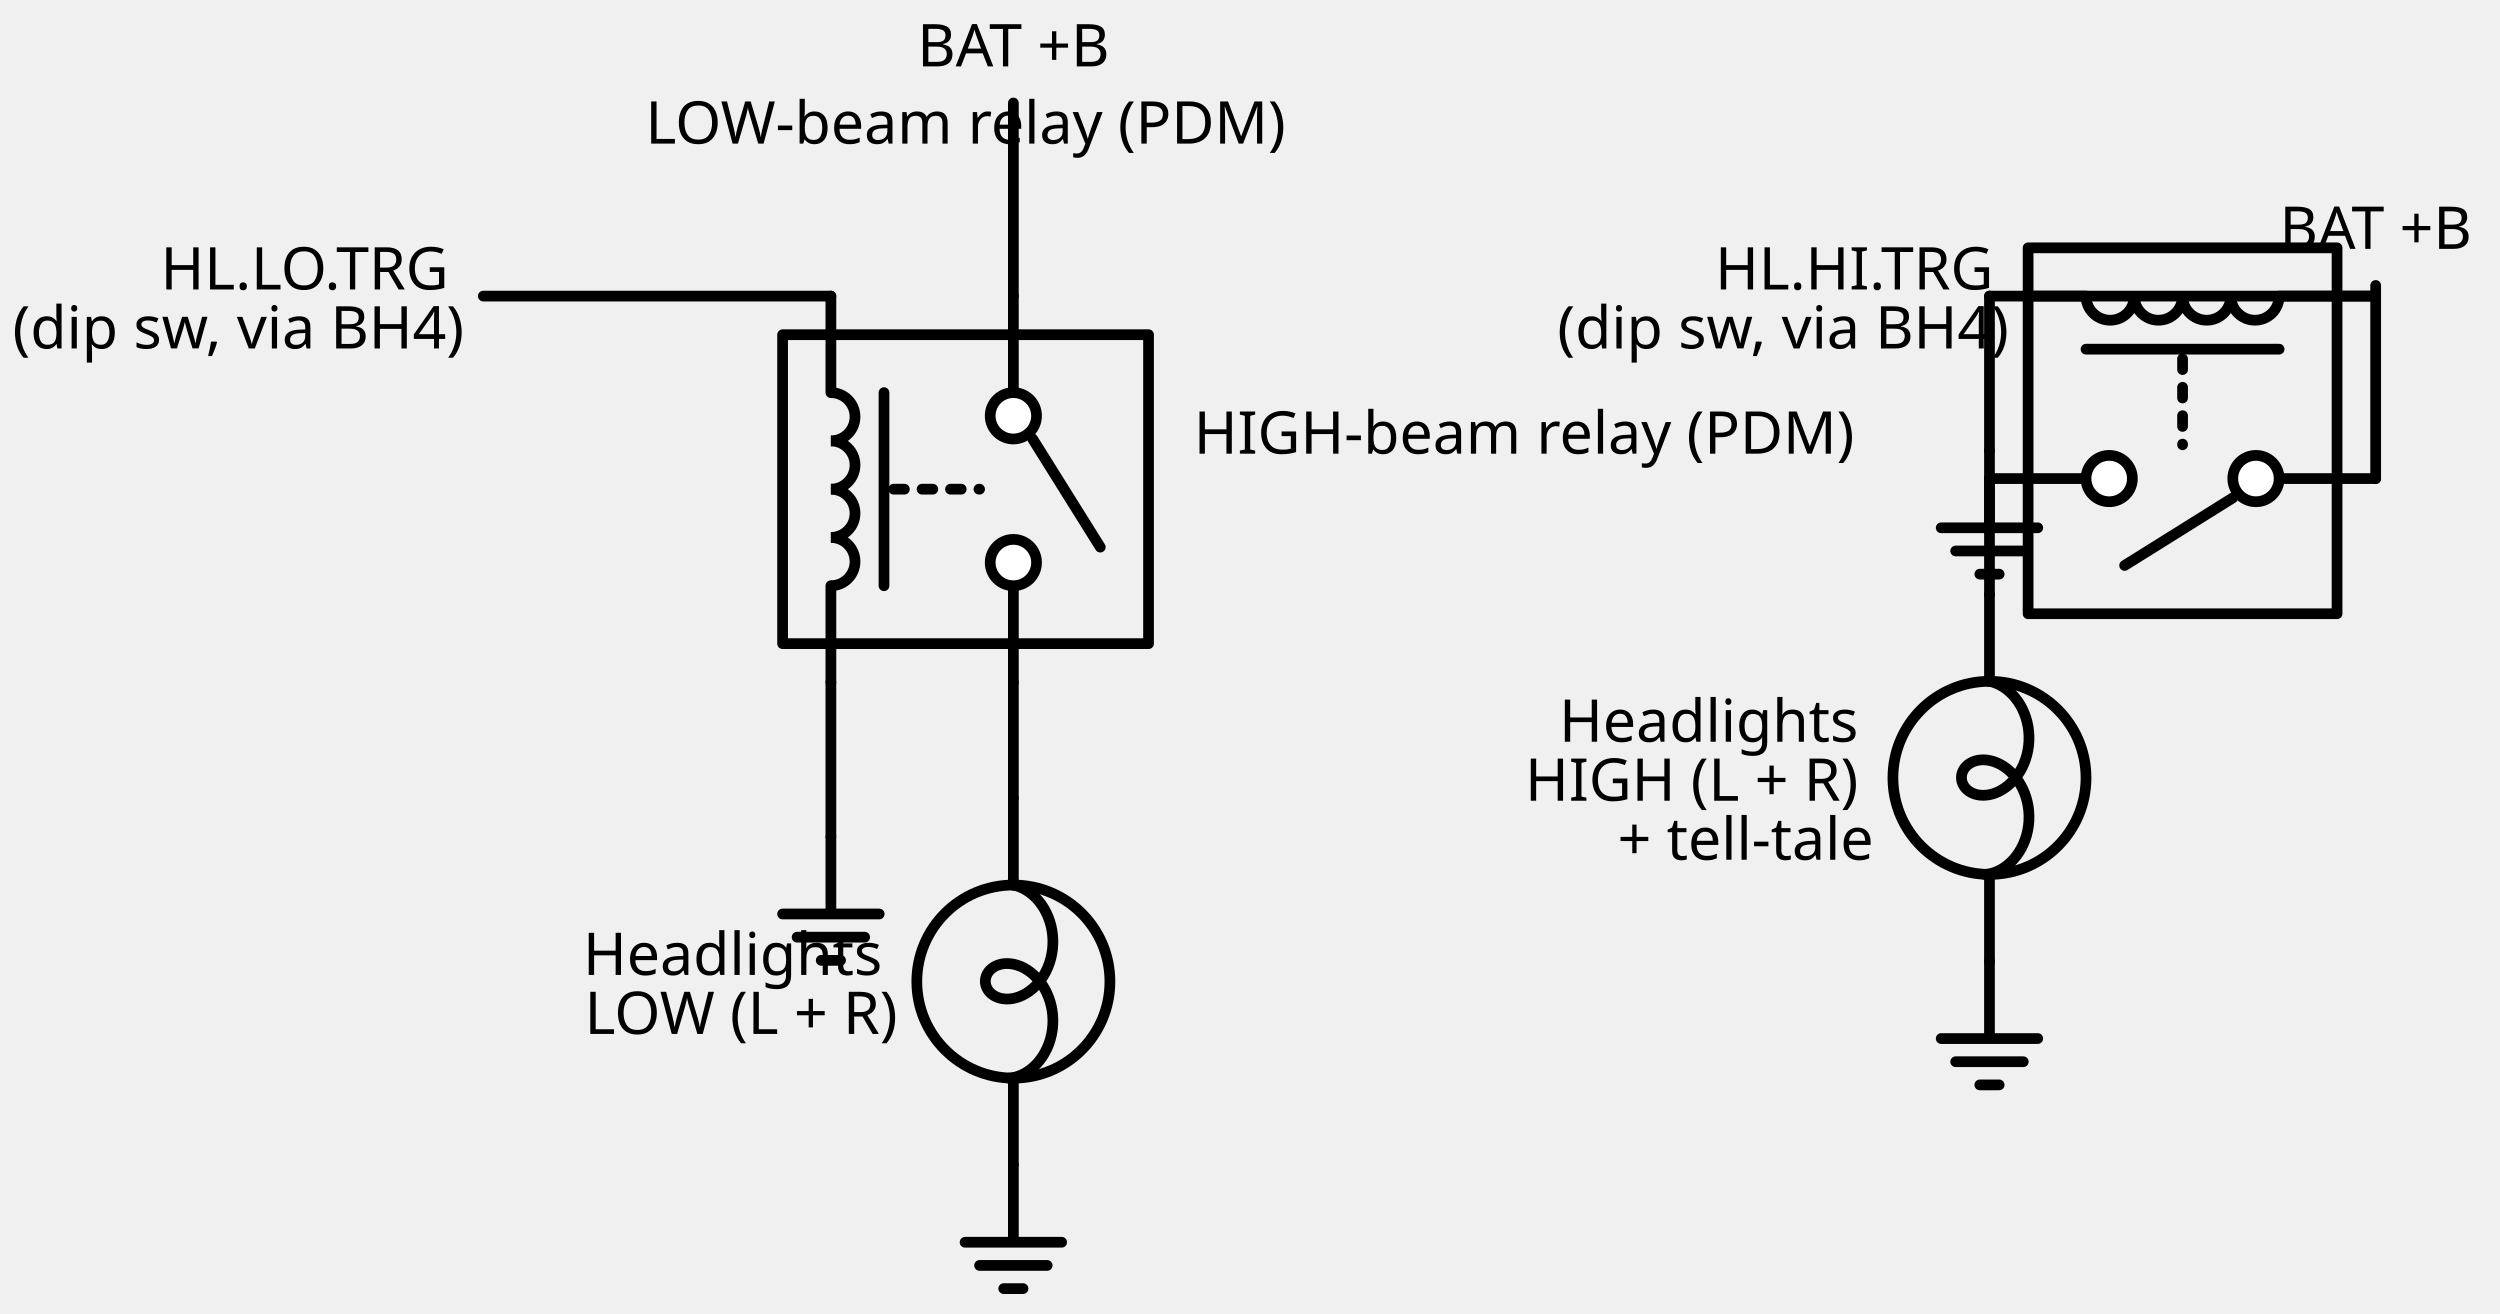
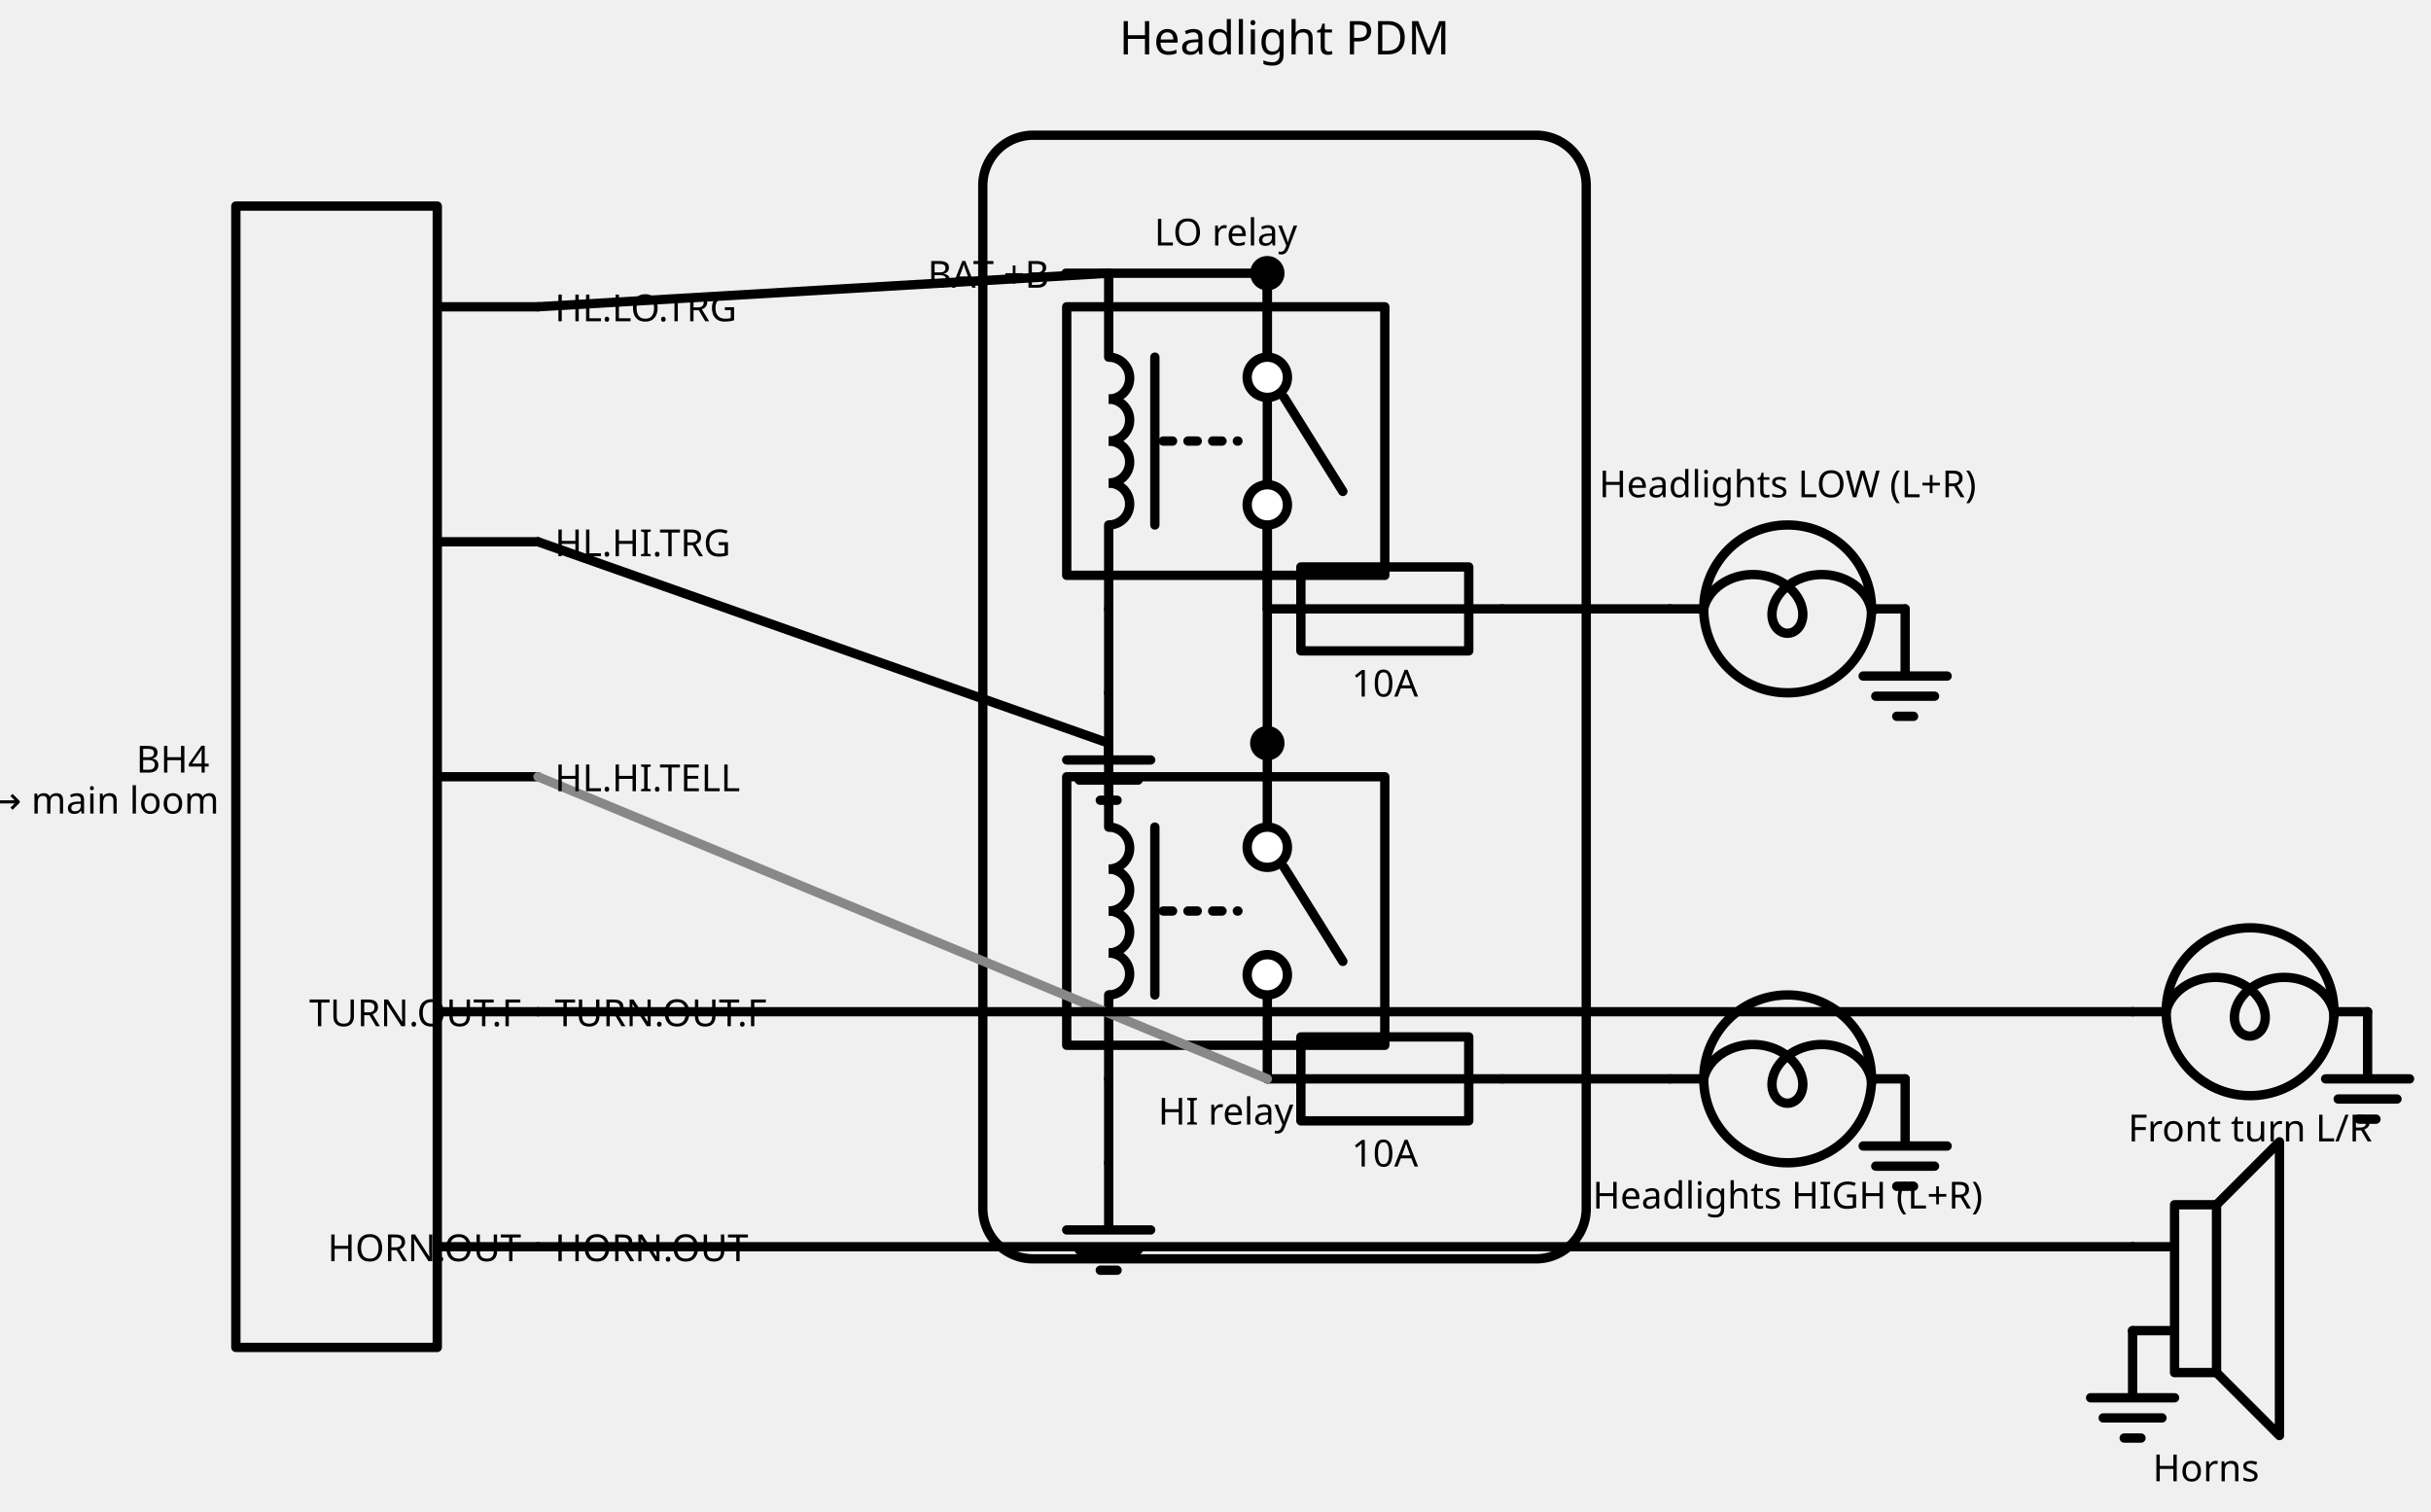
- <svg xmlns="http://www.w3.org/2000/svg" xml:lang="en" height="244.84pt" width="466.085pt" viewBox="-154.906 -55.2 466.085 244.84">
-   <path d="M -9,64.8 L -9,7.2 L 59.22,7.2 L 59.22,64.8 L -9,64.8" style="stroke:black;fill:none;stroke-width:2;stroke-dasharray:-;stroke-linecap:round;stroke-linejoin:round;" />
-   <path d="M 223.2,-9 L 280.8,-9 L 280.8,59.22 L 223.2,59.22 L 223.2,-9" style="stroke:black;fill:none;stroke-width:2;stroke-dasharray:-;stroke-linecap:round;stroke-linejoin:round;" />
-   <path d="M -0.0 18.0 a 4.5 4.5 -270 1 1 0.0 9.0" style="stroke:black;fill:none;stroke-width:2;stroke-dasharray:-;" />
-   <path d="M -0.0 27.0 a 4.5 4.5 -270 1 1 0.0 9.0" style="stroke:black;fill:none;stroke-width:2;stroke-dasharray:-;" />
-   <path d="M -0.0 36.0 a 4.5 4.5 -270 1 1 0.0 9.0" style="stroke:black;fill:none;stroke-width:2;stroke-dasharray:-;" />
-   <path d="M -0.0 45.0 a 4.5 4.5 -270 1 1 0.0 9.0" style="stroke:black;fill:none;stroke-width:2;stroke-dasharray:-;" />
-   <circle cx="34.02" cy="127.8" r="18.0" style="stroke:black;fill:none;stroke-width:2.0;stroke-dasharray:-;" />
-   <path d="M 270.0 -0.0 a 4.5 4.5 -540 1 1 -9.0 0.0" style="stroke:black;fill:none;stroke-width:2;stroke-dasharray:-;" />
-   <path d="M 261.0 -0.0 a 4.5 4.5 -540 1 1 -9.0 0.0" style="stroke:black;fill:none;stroke-width:2;stroke-dasharray:-;" />
-   <path d="M 252.0 -0.0 a 4.5 4.5 -540 1 1 -9.0 0.0" style="stroke:black;fill:none;stroke-width:2;stroke-dasharray:-;" />
-   <path d="M 243.0 -0.0 a 4.5 4.5 -540 1 1 -9.0 0.0" style="stroke:black;fill:none;stroke-width:2;stroke-dasharray:-;" />
-   <circle cx="216.0" cy="89.82" r="18.0" style="stroke:black;fill:none;stroke-width:2.0;stroke-dasharray:-;" />
-   <path d="M 0.0,-0.0 L -3.3065463576978533e-15,18.0 M -9.919639073093561e-15,54.0 L -1.3226185430791413e-14,72.0" style="stroke:black;fill:none;stroke-width:2;stroke-dasharray:-;stroke-linecap:round;stroke-linejoin:round;" />
-   <path d="M 9.9,18.0 L 9.9,36.0 L 9.9,54.0" style="stroke:black;fill:none;stroke-width:2;stroke-dasharray:-;stroke-linecap:round;stroke-linejoin:round;" />
-   <path d="M 34.02,-0.0 L 34.02,18.0 M 37.62,26.64 L 50.22,46.8 M 34.02,54.0 L 34.02,72.0" style="stroke:black;fill:none;stroke-width:2;stroke-dasharray:-;stroke-linecap:round;stroke-linejoin:round;" />
-   <path d="M 11.7,36.0 L 19.71,36.0 L 27.72,36.0" style="stroke:black;fill:none;stroke-width:2;stroke-dasharray:2,3.3;stroke-linecap:round;stroke-linejoin:round;" />
-   <path d="M 34.02,-0.0 L 34.02,-18.0 L 34.02,-36.0" style="stroke:black;fill:none;stroke-width:2.0;stroke-dasharray:-;stroke-linecap:round;stroke-linejoin:round;" />
-   <path d="M 34.02,72.0 L 34.02,82.8 L 34.02,93.6" style="stroke:black;fill:none;stroke-width:2.0;stroke-dasharray:-;stroke-linecap:round;stroke-linejoin:round;" />
-   <path d="M 34.02,93.6 L 34.02,109.8 L 34.02,109.8 M 34.02,145.8 L 34.02,145.8 L 34.02,162.0" style="stroke:black;fill:none;stroke-width:2.0;stroke-dasharray:-;stroke-linecap:round;stroke-linejoin:round;" />
-   <path d="M 34.02,109.8 L 34.646,109.956 L 35.276,110.177 L 35.904,110.464 L 36.525,110.817 L 37.13,111.234 L 37.716,111.712 L 38.275,112.251 L 38.802,112.847 L 39.292,113.495 L 39.741,114.193 L 40.142,114.935 L 40.493,115.717 L 40.79,116.532 L 41.03,117.375 L 41.21,118.241 L 41.329,119.122 L 41.386,120.012 L 41.379,120.905 L 41.31,121.794 L 41.178,122.672 L 40.986,123.534 L 40.734,124.372 L 40.426,125.181 L 40.065,125.955 L 39.653,126.688 L 39.197,127.376 L 38.698,128.015 L 38.164,128.599 L 37.599,129.126 L 37.009,129.592 L 36.4,129.996 L 35.778,130.335 L 35.148,130.609 L 34.519,130.817 L 33.894,130.96 L 33.282,131.038 L 32.688,131.053 L 32.118,131.007 L 31.578,130.903 L 31.073,130.744 L 30.608,130.535 L 30.188,130.279 L 29.817,129.983 L 29.499,129.65 L 29.237,129.286 L 29.034,128.899 L 28.891,128.493 L 28.81,128.076 L 28.792,127.653 L 28.837,127.232 L 28.945,126.819 L 29.114,126.421 L 29.344,126.043 L 29.63,125.692 L 29.971,125.374 L 30.364,125.094 L 30.804,124.858 L 31.287,124.67 L 31.808,124.535 L 32.361,124.455 L 32.942,124.436 L 33.545,124.477 L 34.163,124.583 L 34.79,124.754 L 35.421,124.991 L 36.048,125.293 L 36.665,125.66 L 37.267,126.091 L 37.847,126.584 L 38.399,127.136 L 38.918,127.744 L 39.399,128.405 L 39.837,129.113 L 40.227,129.865 L 40.566,130.655 L 40.85,131.477 L 41.076,132.326 L 41.243,133.195 L 41.348,134.079 L 41.39,134.97 L 41.369,135.863 L 41.285,136.75 L 41.139,137.625 L 40.933,138.482 L 40.668,139.314 L 40.348,140.115 L 39.974,140.88 L 39.552,141.604 L 39.086,142.281 L 38.579,142.907 L 38.037,143.478 L 37.466,143.991 L 36.871,144.444 L 36.258,144.833 L 35.633,145.157 L 35.003,145.416 L 34.374,145.609 L 33.752,145.737 L 33.144,145.8" style="stroke:black;fill:none;stroke-width:2.0;stroke-dasharray:-;stroke-linecap:round;stroke-linejoin:round;" />
-   <path d="M 34.02,162.0 L 34.02,176.4 L 25.02,176.4 L 43.02,176.4 M 27.72,180.72 L 40.32,180.72 M 32.22,185.04 L 35.82,185.04" style="stroke:black;fill:none;stroke-width:2.0;stroke-dasharray:-;stroke-linecap:round;stroke-linejoin:round;" />
-   <path d="M 0.0,-0.0 L -32.4,-3.9678556292374245e-15 L -64.8,-7.935711258474849e-15" style="stroke:black;fill:none;stroke-width:2.0;stroke-dasharray:-;stroke-linecap:round;stroke-linejoin:round;" />
-   <path d="M -1.3226185430791413e-14,72.0 L -1.5871422516949695e-14,86.4 L -1.8516659603107978e-14,100.8" style="stroke:black;fill:none;stroke-width:2.0;stroke-dasharray:-;stroke-linecap:round;stroke-linejoin:round;" />
-   <path d="M -1.8516659603107978e-14,100.8 L -1.8516659603107978e-14,115.2 L -9,115.2 L 9,115.2 M -6.3,119.52 L 6.3,119.52 M -1.8,123.84 L 1.8,123.84" style="stroke:black;fill:none;stroke-width:2.0;stroke-dasharray:-;stroke-linecap:round;stroke-linejoin:round;" />
-   <path d="M 288.0,-0.0 L 270.0,-6.613092715395707e-15 M 234.0,-1.9839278146187122e-14 L 216.0,-2.6452370861582827e-14" style="stroke:black;fill:none;stroke-width:2;stroke-dasharray:-;stroke-linecap:round;stroke-linejoin:round;" />
-   <path d="M 270.0,9.9 L 252.0,9.9 L 234.0,9.9" style="stroke:black;fill:none;stroke-width:2;stroke-dasharray:-;stroke-linecap:round;stroke-linejoin:round;" />
-   <path d="M 288.0,34.02 L 270.0,34.02 M 261.36,37.62 L 241.2,50.22 M 234.0,34.02 L 216.0,34.02" style="stroke:black;fill:none;stroke-width:2;stroke-dasharray:-;stroke-linecap:round;stroke-linejoin:round;" />
-   <path d="M 252.0,11.7 L 252.0,19.71 L 252.0,27.72" style="stroke:black;fill:none;stroke-width:2;stroke-dasharray:2,3.3;stroke-linecap:round;stroke-linejoin:round;" />
-   <path d="M 288.0,34.02 L 288.0,16.02 L 288.0,-1.98" style="stroke:black;fill:none;stroke-width:2.0;stroke-dasharray:-;stroke-linecap:round;stroke-linejoin:round;" />
-   <path d="M 216.0,34.02 L 216.0,44.82 L 216.0,55.62" style="stroke:black;fill:none;stroke-width:2.0;stroke-dasharray:-;stroke-linecap:round;stroke-linejoin:round;" />
-   <path d="M 216.0,55.62 L 216.0,71.82 L 216.0,71.82 M 216.0,107.82 L 216.0,107.82 L 216.0,124.02" style="stroke:black;fill:none;stroke-width:2.0;stroke-dasharray:-;stroke-linecap:round;stroke-linejoin:round;" />
-   <path d="M 216.0,71.82 L 216.626,71.976 L 217.256,72.197 L 217.884,72.484 L 218.505,72.837 L 219.11,73.254 L 219.696,73.732 L 220.255,74.271 L 220.782,74.867 L 221.272,75.515 L 221.721,76.213 L 222.122,76.955 L 222.473,77.737 L 222.77,78.552 L 223.01,79.395 L 223.19,80.261 L 223.309,81.142 L 223.366,82.032 L 223.359,82.925 L 223.29,83.814 L 223.158,84.692 L 222.966,85.553 L 222.714,86.392 L 222.406,87.201 L 222.045,87.975 L 221.634,88.708 L 221.177,89.396 L 220.678,90.035 L 220.144,90.619 L 219.579,91.146 L 218.989,91.612 L 218.38,92.016 L 217.758,92.355 L 217.128,92.629 L 216.499,92.837 L 215.874,92.98 L 215.262,93.058 L 214.668,93.073 L 214.098,93.027 L 213.558,92.923 L 213.053,92.764 L 212.588,92.555 L 212.168,92.299 L 211.797,92.003 L 211.479,91.67 L 211.217,91.306 L 211.014,90.919 L 210.871,90.513 L 210.79,90.096 L 210.772,89.673 L 210.817,89.252 L 210.925,88.839 L 211.094,88.44 L 211.324,88.063 L 211.61,87.712 L 211.952,87.394 L 212.344,87.114 L 212.784,86.878 L 213.267,86.69 L 213.788,86.555 L 214.341,86.475 L 214.922,86.455 L 215.525,86.497 L 216.143,86.603 L 216.77,86.774 L 217.401,87.011 L 218.028,87.313 L 218.645,87.68 L 219.247,88.111 L 219.827,88.604 L 220.379,89.156 L 220.898,89.764 L 221.379,90.425 L 221.817,91.133 L 222.207,91.885 L 222.546,92.675 L 222.83,93.497 L 223.056,94.346 L 223.223,95.215 L 223.328,96.099 L 223.37,96.99 L 223.349,97.883 L 223.265,98.77 L 223.12,99.645 L 222.913,100.502 L 222.648,101.334 L 222.328,102.135 L 221.955,102.9 L 221.532,103.624 L 221.066,104.301 L 220.559,104.927 L 220.017,105.498 L 219.446,106.011 L 218.851,106.464 L 218.238,106.853 L 217.613,107.177 L 216.983,107.436 L 216.354,107.629 L 215.732,107.757 L 215.124,107.82" style="stroke:black;fill:none;stroke-width:2.0;stroke-dasharray:-;stroke-linecap:round;stroke-linejoin:round;" />
-   <path d="M 216.0,124.02 L 216.0,138.42 L 207.0,138.42 L 225.0,138.42 M 209.7,142.74 L 222.3,142.74 M 214.2,147.06 L 217.8,147.06" style="stroke:black;fill:none;stroke-width:2.0;stroke-dasharray:-;stroke-linecap:round;stroke-linejoin:round;" />
-   <path d="M 288.0,-0.0 L 255.6,-3.9678556292374245e-15 L 223.2,-7.935711258474849e-15" style="stroke:black;fill:none;stroke-width:2.0;stroke-dasharray:-;stroke-linecap:round;stroke-linejoin:round;" />
-   <path d="M 216.0,-2.6452370861582827e-14 L 216.0,14.4 L 216.0,28.8" style="stroke:black;fill:none;stroke-width:2.0;stroke-dasharray:-;stroke-linecap:round;stroke-linejoin:round;" />
-   <path d="M 216.0,28.8 L 216.0,43.2 L 207.0,43.2 L 225.0,43.2 M 209.7,47.52 L 222.3,47.52 M 214.2,51.84 L 217.8,51.84" style="stroke:black;fill:none;stroke-width:2.0;stroke-dasharray:-;stroke-linecap:round;stroke-linejoin:round;" />
-   <circle cx="34.02" cy="22.32" r="4.32" style="stroke:black;fill:white;stroke-width:2;stroke-dasharray:-;" />
-   <circle cx="34.02" cy="49.68" r="4.32" style="stroke:black;fill:white;stroke-width:2;stroke-dasharray:-;" />
-   <text x="25.11" y="-36.2" dominant-baseline="ideographic" fill="black" font-size="11" font-family="sans" text-anchor="middle">
-     <tspan x="25.11" dy="11">LOW-beam relay (PDM)</tspan>
+ <svg xmlns="http://www.w3.org/2000/svg" xml:lang="en" height="324.1pt" width="521.384pt" viewBox="-50.584 -65.8 521.384 324.1">
+   <path d="M 0.0,-21.6 L 0.0,223.2 L 43.2,223.2 L 43.2,-21.6 L 0.0,-21.6" style="stroke:black;fill:none;stroke-width:2.0;stroke-dasharray:-;stroke-linecap:round;stroke-linejoin:round;" />
+   <text x="-3.6" y="88.8" dominant-baseline="central" fill="black" font-size="8" font-family="sans" text-anchor="end">
+     <tspan x="-3.6" dy="8">BH4</tspan>
+     <tspan x="-3.6" dy="8">→ main loom</tspan>
  </text>
-   <text x="34.02" y="-50.6" dominant-baseline="ideographic" fill="black" font-size="11" font-family="sans" text-anchor="middle">
-     <tspan x="34.02" dy="11">BAT +B</tspan>
+   <path d="M 178.2,57.6 L 178.2,-0.0 L 246.42,-0.0 L 246.42,57.6 L 178.2,57.6" style="stroke:black;fill:none;stroke-width:2;stroke-dasharray:-;stroke-linecap:round;stroke-linejoin:round;" />
+   <path d="M 178.2,158.4 L 178.2,100.8 L 246.42,100.8 L 246.42,158.4 L 178.2,158.4" style="stroke:black;fill:none;stroke-width:2;stroke-dasharray:-;stroke-linecap:round;stroke-linejoin:round;" />
+   <path d="M 187.2 10.8 a 4.5 4.5 -270 1 1 0.0 9.0" style="stroke:black;fill:none;stroke-width:2;stroke-dasharray:-;" />
+   <path d="M 187.2 19.8 a 4.5 4.5 -270 1 1 0.0 9.0" style="stroke:black;fill:none;stroke-width:2;stroke-dasharray:-;" />
+   <path d="M 187.2 28.8 a 4.5 4.5 -270 1 1 0.0 9" style="stroke:black;fill:none;stroke-width:2;stroke-dasharray:-;" />
+   <path d="M 187.2 37.8 a 4.5 4.5 -270 1 1 0.0 9.0" style="stroke:black;fill:none;stroke-width:2;stroke-dasharray:-;" />
+   <path d="M 187.2 111.6 a 4.5 4.5 -270 1 1 0.0 9.0" style="stroke:black;fill:none;stroke-width:2;stroke-dasharray:-;" />
+   <path d="M 187.2 120.6 a 4.5 4.5 -270 1 1 0.0 9.0" style="stroke:black;fill:none;stroke-width:2;stroke-dasharray:-;" />
+   <path d="M 187.2 129.6 a 4.5 4.5 -270 1 1 0.0 9.0" style="stroke:black;fill:none;stroke-width:2;stroke-dasharray:-;" />
+   <path d="M 187.2 138.6 a 4.5 4.5 -270 1 1 0.0 9.0" style="stroke:black;fill:none;stroke-width:2;stroke-dasharray:-;" />
+   <polygon points="278.82,204.2 278.991,204.199 279.163,204.195 279.334,204.188 279.505,204.178 279.676,204.166 279.847,204.151 280.017,204.133 280.187,204.113 280.357,204.09 280.526,204.064 280.695,204.036 280.864,204.005 281.032,203.971 281.199,203.935 281.366,203.896 281.532,203.854 281.698,203.809 281.863,203.763 282.027,203.713 282.19,203.661 282.352,203.606 282.514,203.549 282.674,203.489 282.834,203.426 282.993,203.361 283.15,203.294 283.306,203.224 283.462,203.152 283.616,203.077 283.769,202.999 283.921,202.92 284.071,202.838 284.22,202.753 284.368,202.666 284.514,202.577 284.659,202.486 284.802,202.392 284.944,202.296 285.085,202.197 285.223,202.097 285.361,201.994 285.496,201.889 285.63,201.782 285.762,201.673 285.892,201.562 286.021,201.449 286.148,201.334 286.273,201.216 286.396,201.097 286.517,200.976 286.636,200.853 286.754,200.728 286.869,200.601 286.982,200.472 287.093,200.342 287.202,200.21 287.309,200.076 287.414,199.941 287.517,199.803 287.617,199.665 287.716,199.524 287.812,199.382 287.906,199.239 287.997,199.094 288.086,198.948 288.173,198.8 288.258,198.651 288.34,198.501 288.419,198.349 288.497,198.196 288.572,198.042 288.644,197.886 288.714,197.73 288.781,197.573 288.846,197.414 288.909,197.254 288.969,197.094 289.026,196.932 289.081,196.77 289.133,196.607 289.183,196.443 289.229,196.278 289.274,196.112 289.316,195.946 289.355,195.779 289.391,195.612 289.425,195.444 289.456,195.275 289.484,195.106 289.51,194.937 289.533,194.767 289.553,194.597 289.571,194.427 289.586,194.256 289.598,194.085 289.608,193.914 289.615,193.743 289.619,193.571 289.62,193.4 289.62,-26 289.619,-26.171 289.615,-26.343 289.608,-26.514 289.598,-26.685 289.586,-26.856 289.571,-27.027 289.553,-27.197 289.533,-27.367 289.51,-27.537 289.484,-27.706 289.456,-27.875 289.425,-28.044 289.391,-28.212 289.355,-28.379 289.316,-28.546 289.274,-28.712 289.229,-28.878 289.183,-29.043 289.133,-29.207 289.081,-29.37 289.026,-29.532 288.969,-29.694 288.909,-29.854 288.846,-30.014 288.781,-30.173 288.714,-30.33 288.644,-30.486 288.572,-30.642 288.497,-30.796 288.419,-30.949 288.34,-31.101 288.258,-31.251 288.173,-31.4 288.086,-31.548 287.997,-31.694 287.906,-31.839 287.812,-31.982 287.716,-32.124 287.617,-32.265 287.517,-32.403 287.414,-32.541 287.309,-32.676 287.202,-32.81 287.093,-32.942 286.982,-33.072 286.869,-33.201 286.754,-33.328 286.636,-33.453 286.517,-33.576 286.396,-33.697 286.273,-33.816 286.148,-33.934 286.021,-34.049 285.892,-34.162 285.762,-34.273 285.63,-34.382 285.496,-34.489 285.361,-34.594 285.223,-34.697 285.085,-34.797 284.944,-34.896 284.802,-34.992 284.659,-35.086 284.514,-35.177 284.368,-35.266 284.22,-35.353 284.071,-35.438 283.921,-35.52 283.769,-35.599 283.616,-35.677 283.462,-35.752 283.306,-35.824 283.15,-35.894 282.993,-35.961 282.834,-36.026 282.674,-36.089 282.514,-36.149 282.352,-36.206 282.19,-36.261 282.027,-36.313 281.863,-36.363 281.698,-36.409 281.532,-36.454 281.366,-36.496 281.199,-36.535 281.032,-36.571 280.864,-36.605 280.695,-36.636 280.526,-36.664 280.357,-36.69 280.187,-36.713 280.017,-36.733 279.847,-36.751 279.676,-36.766 279.505,-36.778 279.334,-36.788 279.163,-36.795 278.991,-36.799 278.82,-36.8 171,-36.8 170.829,-36.799 170.657,-36.795 170.486,-36.788 170.315,-36.778 170.144,-36.766 169.973,-36.751 169.803,-36.733 169.633,-36.713 169.463,-36.69 169.294,-36.664 169.125,-36.636 168.956,-36.605 168.788,-36.571 168.621,-36.535 168.454,-36.496 168.288,-36.454 168.122,-36.409 167.957,-36.363 167.793,-36.313 167.63,-36.261 167.468,-36.206 167.306,-36.149 167.146,-36.089 166.986,-36.026 166.827,-35.961 166.67,-35.894 166.514,-35.824 166.358,-35.752 166.204,-35.677 166.051,-35.599 165.899,-35.52 165.749,-35.438 165.6,-35.353 165.452,-35.266 165.306,-35.177 165.161,-35.086 165.018,-34.992 164.876,-34.896 164.735,-34.797 164.597,-34.697 164.459,-34.594 164.324,-34.489 164.19,-34.382 164.058,-34.273 163.928,-34.162 163.799,-34.049 163.672,-33.934 163.547,-33.816 163.424,-33.697 163.303,-33.576 163.184,-33.453 163.066,-33.328 162.951,-33.201 162.838,-33.072 162.727,-32.942 162.618,-32.81 162.511,-32.676 162.406,-32.541 162.303,-32.403 162.203,-32.265 162.104,-32.124 162.008,-31.982 161.914,-31.839 161.823,-31.694 161.734,-31.548 161.647,-31.4 161.562,-31.251 161.48,-31.101 161.401,-30.949 161.323,-30.796 161.248,-30.642 161.176,-30.486 161.106,-30.33 161.039,-30.173 160.974,-30.014 160.911,-29.854 160.851,-29.694 160.794,-29.532 160.739,-29.37 160.687,-29.207 160.637,-29.043 160.591,-28.878 160.546,-28.712 160.504,-28.546 160.465,-28.379 160.429,-28.212 160.395,-28.044 160.364,-27.875 160.336,-27.706 160.31,-27.537 160.287,-27.367 160.267,-27.197 160.249,-27.027 160.234,-26.856 160.222,-26.685 160.212,-26.514 160.205,-26.343 160.201,-26.171 160.2,-26 160.2,193.4 160.201,193.571 160.205,193.743 160.212,193.914 160.222,194.085 160.234,194.256 160.249,194.427 160.267,194.597 160.287,194.767 160.31,194.937 160.336,195.106 160.364,195.275 160.395,195.444 160.429,195.612 160.465,195.779 160.504,195.946 160.546,196.112 160.591,196.278 160.637,196.443 160.687,196.607 160.739,196.77 160.794,196.932 160.851,197.094 160.911,197.254 160.974,197.414 161.039,197.573 161.106,197.73 161.176,197.886 161.248,198.042 161.323,198.196 161.401,198.349 161.48,198.501 161.562,198.651 161.647,198.8 161.734,198.948 161.823,199.094 161.914,199.239 162.008,199.382 162.104,199.524 162.203,199.665 162.303,199.803 162.406,199.941 162.511,200.076 162.618,200.21 162.727,200.342 162.838,200.472 162.951,200.601 163.066,200.728 163.184,200.853 163.303,200.976 163.424,201.097 163.547,201.216 163.672,201.334 163.799,201.449 163.928,201.562 164.058,201.673 164.19,201.782 164.324,201.889 164.459,201.994 164.597,202.097 164.735,202.197 164.876,202.296 165.018,202.392 165.161,202.486 165.306,202.577 165.452,202.666 165.6,202.753 165.749,202.838 165.899,202.92 166.051,202.999 166.204,203.077 166.358,203.152 166.514,203.224 166.67,203.294 166.827,203.361 166.986,203.426 167.146,203.489 167.306,203.549 167.468,203.606 167.63,203.661 167.793,203.713 167.957,203.763 168.122,203.809 168.288,203.854 168.454,203.896 168.621,203.935 168.788,203.971 168.956,204.005 169.125,204.036 169.294,204.064 169.463,204.09 169.633,204.113 169.803,204.133 169.973,204.151 170.144,204.166 170.315,204.178 170.486,204.188 170.657,204.195 170.829,204.199 171,204.2 278.82,204.2 " style="stroke:black;fill:none;stroke-width:2.0;stroke-dasharray:-;stroke-linecap:round;stroke-linejoin:round;" />
+   <circle cx="332.82" cy="64.8" r="18.0" style="stroke:black;fill:none;stroke-width:2.0;stroke-dasharray:-;" />
+   <circle cx="332.82" cy="165.6" r="18.0" style="stroke:black;fill:none;stroke-width:2.0;stroke-dasharray:-;" />
+   <polygon points="415.8,192.6 415.8,228.6 424.8,228.6 424.8,192.6 " style="stroke:black;fill:none;stroke-width:2.0;stroke-dasharray:-;stroke-linecap:round;stroke-linejoin:round;" />
+   <polyline points="424.8,192.6 438.3,179.1 438.3,242.1 424.8,228.6 " style="stroke:black;fill:none;stroke-width:2.0;stroke-dasharray:-;stroke-linecap:round;stroke-linejoin:round;" />
+   <circle cx="432.0" cy="151.2" r="18.0" style="stroke:black;fill:none;stroke-width:2.0;stroke-dasharray:-;" />
+   <path d="M 43.2,-0.0 L 54.0,-0.0 L 64.8,-0.0" style="stroke:black;fill:none;stroke-width:2.0;stroke-dasharray:-;stroke-linecap:round;stroke-linejoin:round;" />
+   <path d="M 43.2,50.4 L 54.0,50.4 L 64.8,50.4" style="stroke:black;fill:none;stroke-width:2.0;stroke-dasharray:-;stroke-linecap:round;stroke-linejoin:round;" />
+   <path d="M 43.2,100.8 L 54.0,100.8 L 64.8,100.8" style="stroke:black;fill:none;stroke-width:2.0;stroke-dasharray:-;stroke-linecap:round;stroke-linejoin:round;" />
+   <path d="M 43.2,151.2 L 54.0,151.2 L 64.8,151.2" style="stroke:black;fill:none;stroke-width:2.0;stroke-dasharray:-;stroke-linecap:round;stroke-linejoin:round;" />
+   <path d="M 43.2,201.6 L 54.0,201.6 L 64.8,201.6" style="stroke:black;fill:none;stroke-width:2.0;stroke-dasharray:-;stroke-linecap:round;stroke-linejoin:round;" />
+   <path d="M 187.2,-7.2 L 187.2,10.8 M 187.2,46.8 L 187.2,64.8" style="stroke:black;fill:none;stroke-width:2;stroke-dasharray:-;stroke-linecap:round;stroke-linejoin:round;" />
+   <path d="M 197.1,10.8 L 197.1,28.8 L 197.1,46.8" style="stroke:black;fill:none;stroke-width:2;stroke-dasharray:-;stroke-linecap:round;stroke-linejoin:round;" />
+   <path d="M 221.22,-7.2 L 221.22,10.8 M 224.82,19.44 L 237.42,39.6 M 221.22,46.8 L 221.22,64.8" style="stroke:black;fill:none;stroke-width:2;stroke-dasharray:-;stroke-linecap:round;stroke-linejoin:round;" />
+   <path d="M 198.9,28.8 L 206.91,28.8 L 214.92,28.8" style="stroke:black;fill:none;stroke-width:2;stroke-dasharray:2,3.3;stroke-linecap:round;stroke-linejoin:round;" />
+   <path d="M 187.2,93.6 L 187.2,111.6 M 187.2,147.6 L 187.2,165.6" style="stroke:black;fill:none;stroke-width:2;stroke-dasharray:-;stroke-linecap:round;stroke-linejoin:round;" />
+   <path d="M 197.1,111.6 L 197.1,129.6 L 197.1,147.6" style="stroke:black;fill:none;stroke-width:2;stroke-dasharray:-;stroke-linecap:round;stroke-linejoin:round;" />
+   <path d="M 221.22,93.6 L 221.22,111.6 M 224.82,120.24 L 237.42,140.4 M 221.22,147.6 L 221.22,165.6" style="stroke:black;fill:none;stroke-width:2;stroke-dasharray:-;stroke-linecap:round;stroke-linejoin:round;" />
+   <path d="M 198.9,129.6 L 206.91,129.6 L 214.92,129.6" style="stroke:black;fill:none;stroke-width:2;stroke-dasharray:2,3.3;stroke-linecap:round;stroke-linejoin:round;" />
+   <path d="M 221.22,-7.2 L 221.22,43.2 L 221.22,93.6" style="stroke:black;fill:none;stroke-width:2.0;stroke-dasharray:-;stroke-linecap:round;stroke-linejoin:round;" />
+   <path d="M 221.22,-7.2 L 199.62,-7.2 L 178.02,-7.2" style="stroke:black;fill:none;stroke-width:2.0;stroke-dasharray:-;stroke-linecap:round;stroke-linejoin:round;" />
+   <path d="M 64.8,-0.0 L 126.0,-3.6 L 187.2,-7.2" style="stroke:black;fill:none;stroke-width:2.0;stroke-dasharray:-;stroke-linecap:round;stroke-linejoin:round;" />
+   <path d="M 64.8,50.4 L 126.0,72.0 L 187.2,93.6" style="stroke:black;fill:none;stroke-width:2.0;stroke-dasharray:-;stroke-linecap:round;stroke-linejoin:round;" />
+   <path d="M 187.2,64.8 L 187.2,73.8 L 187.2,82.8" style="stroke:black;fill:none;stroke-width:2.0;stroke-dasharray:-;stroke-linecap:round;stroke-linejoin:round;" />
+   <path d="M 187.2,82.8 L 187.2,97.2 L 178.2,97.2 L 196.2,97.2 M 180.9,101.52 L 193.5,101.52 M 185.4,105.84 L 189.0,105.84" style="stroke:black;fill:none;stroke-width:2.0;stroke-dasharray:-;stroke-linecap:round;stroke-linejoin:round;" />
+   <path d="M 187.2,165.6 L 187.2,174.6 L 187.2,183.6" style="stroke:black;fill:none;stroke-width:2.0;stroke-dasharray:-;stroke-linecap:round;stroke-linejoin:round;" />
+   <path d="M 187.2,183.6 L 187.2,198.0 L 178.2,198.0 L 196.2,198.0 M 180.9,202.32 L 193.5,202.32 M 185.4,206.64 L 189.0,206.64" style="stroke:black;fill:none;stroke-width:2.0;stroke-dasharray:-;stroke-linecap:round;stroke-linejoin:round;" />
+   <path d="M 221.22,64.8 L 228.42,64.8 L 228.42,55.8 L 264.42,55.8 L 264.42,73.8 L 228.42,73.8 L 228.42,64.8 M 264.42,64.8 L 271.62,64.8" style="stroke:black;fill:none;stroke-width:2.0;stroke-dasharray:-;stroke-linecap:round;stroke-linejoin:round;" />
+   <path d="M 228.42,64.8 L 264.42,64.8" style="stroke:black;fill:none;stroke-width:2.0;stroke-dasharray:-;stroke-linecap:round;stroke-linejoin:round;" />
+   <path d="M 221.22,165.6 L 228.42,165.6 L 228.42,156.6 L 264.42,156.6 L 264.42,174.6 L 228.42,174.6 L 228.42,165.6 M 264.42,165.6 L 271.62,165.6" style="stroke:black;fill:none;stroke-width:2.0;stroke-dasharray:-;stroke-linecap:round;stroke-linejoin:round;" />
+   <path d="M 228.42,165.6 L 264.42,165.6" style="stroke:black;fill:none;stroke-width:2.0;stroke-dasharray:-;stroke-linecap:round;stroke-linejoin:round;" />
+   <path d="M 221.22,165.6 L 143.01,133.2 L 64.8,100.8" style="stroke:#888;fill:none;stroke-width:2.0;stroke-dasharray:-;stroke-linecap:round;stroke-linejoin:round;" />
+   <path d="M 271.62,64.8 L 289.62,64.8 L 307.62,64.8" style="stroke:black;fill:none;stroke-width:2.0;stroke-dasharray:-;stroke-linecap:round;stroke-linejoin:round;" />
+   <path d="M 307.62,64.8 L 314.82,64.8 L 314.82,64.8 M 350.82,64.8 L 350.82,64.8 L 358.02,64.8" style="stroke:black;fill:none;stroke-width:2.0;stroke-dasharray:-;stroke-linecap:round;stroke-linejoin:round;" />
+   <path d="M 314.82,64.8 L 314.976,64.174 L 315.197,63.544 L 315.484,62.916 L 315.837,62.295 L 316.254,61.69 L 316.732,61.104 L 317.271,60.545 L 317.867,60.018 L 318.515,59.528 L 319.213,59.079 L 319.955,58.678 L 320.737,58.327 L 321.552,58.03 L 322.395,57.79 L 323.261,57.61 L 324.142,57.491 L 325.032,57.434 L 325.925,57.441 L 326.814,57.51 L 327.692,57.642 L 328.553,57.834 L 329.392,58.086 L 330.201,58.394 L 330.975,58.755 L 331.708,59.166 L 332.396,59.623 L 333.035,60.122 L 333.619,60.656 L 334.146,61.221 L 334.612,61.811 L 335.016,62.42 L 335.355,63.042 L 335.629,63.672 L 335.837,64.301 L 335.98,64.926 L 336.058,65.538 L 336.073,66.132 L 336.027,66.702 L 335.923,67.242 L 335.764,67.747 L 335.555,68.212 L 335.299,68.632 L 335.003,69.003 L 334.67,69.321 L 334.306,69.583 L 333.919,69.786 L 333.513,69.929 L 333.096,70.01 L 332.673,70.028 L 332.252,69.983 L 331.839,69.875 L 331.44,69.706 L 331.063,69.476 L 330.712,69.19 L 330.394,68.848 L 330.114,68.456 L 329.878,68.016 L 329.69,67.533 L 329.555,67.012 L 329.475,66.459 L 329.455,65.878 L 329.497,65.275 L 329.603,64.657 L 329.774,64.03 L 330.011,63.399 L 330.313,62.772 L 330.68,62.155 L 331.111,61.553 L 331.604,60.973 L 332.156,60.421 L 332.764,59.902 L 333.425,59.421 L 334.133,58.983 L 334.885,58.593 L 335.675,58.254 L 336.497,57.97 L 337.346,57.744 L 338.215,57.577 L 339.099,57.472 L 339.99,57.43 L 340.883,57.451 L 341.77,57.535 L 342.645,57.68 L 343.502,57.887 L 344.334,58.152 L 345.135,58.472 L 345.9,58.845 L 346.624,59.268 L 347.301,59.734 L 347.927,60.241 L 348.498,60.783 L 349.011,61.354 L 349.464,61.949 L 349.853,62.562 L 350.177,63.187 L 350.436,63.817 L 350.629,64.446 L 350.757,65.068 L 350.82,65.676" style="stroke:black;fill:none;stroke-width:2.0;stroke-dasharray:-;stroke-linecap:round;stroke-linejoin:round;" />
+   <path d="M 358.02,64.8 L 358.02,79.2 L 349.02,79.2 L 367.02,79.2 M 351.72,83.52 L 364.32,83.52 M 356.22,87.84 L 359.82,87.84" style="stroke:black;fill:none;stroke-width:2.0;stroke-dasharray:-;stroke-linecap:round;stroke-linejoin:round;" />
+   <path d="M 271.62,165.6 L 289.62,165.6 L 307.62,165.6" style="stroke:black;fill:none;stroke-width:2.0;stroke-dasharray:-;stroke-linecap:round;stroke-linejoin:round;" />
+   <path d="M 307.62,165.6 L 314.82,165.6 L 314.82,165.6 M 350.82,165.6 L 350.82,165.6 L 358.02,165.6" style="stroke:black;fill:none;stroke-width:2.0;stroke-dasharray:-;stroke-linecap:round;stroke-linejoin:round;" />
+   <path d="M 314.82,165.6 L 314.976,164.974 L 315.197,164.344 L 315.484,163.716 L 315.837,163.095 L 316.254,162.49 L 316.732,161.904 L 317.271,161.345 L 317.867,160.818 L 318.515,160.328 L 319.213,159.879 L 319.955,159.478 L 320.737,159.127 L 321.552,158.83 L 322.395,158.59 L 323.261,158.41 L 324.142,158.291 L 325.032,158.234 L 325.925,158.241 L 326.814,158.31 L 327.692,158.442 L 328.553,158.634 L 329.392,158.886 L 330.201,159.194 L 330.975,159.555 L 331.708,159.966 L 332.396,160.423 L 333.035,160.922 L 333.619,161.456 L 334.146,162.021 L 334.612,162.611 L 335.016,163.22 L 335.355,163.842 L 335.629,164.472 L 335.837,165.101 L 335.98,165.726 L 336.058,166.338 L 336.073,166.932 L 336.027,167.502 L 335.923,168.042 L 335.764,168.547 L 335.555,169.012 L 335.299,169.432 L 335.003,169.803 L 334.67,170.121 L 334.306,170.383 L 333.919,170.586 L 333.513,170.729 L 333.096,170.81 L 332.673,170.828 L 332.252,170.783 L 331.839,170.675 L 331.44,170.506 L 331.063,170.276 L 330.712,169.99 L 330.394,169.648 L 330.114,169.256 L 329.878,168.816 L 329.69,168.333 L 329.555,167.812 L 329.475,167.259 L 329.455,166.678 L 329.497,166.075 L 329.603,165.457 L 329.774,164.83 L 330.011,164.199 L 330.313,163.572 L 330.68,162.955 L 331.111,162.353 L 331.604,161.773 L 332.156,161.221 L 332.764,160.702 L 333.425,160.221 L 334.133,159.783 L 334.885,159.393 L 335.675,159.054 L 336.497,158.77 L 337.346,158.544 L 338.215,158.377 L 339.099,158.272 L 339.99,158.23 L 340.883,158.251 L 341.77,158.335 L 342.645,158.48 L 343.502,158.687 L 344.334,158.952 L 345.135,159.272 L 345.9,159.645 L 346.624,160.068 L 347.301,160.534 L 347.927,161.041 L 348.498,161.583 L 349.011,162.154 L 349.464,162.749 L 349.853,163.362 L 350.177,163.987 L 350.436,164.617 L 350.629,165.246 L 350.757,165.868 L 350.82,166.476" style="stroke:black;fill:none;stroke-width:2.0;stroke-dasharray:-;stroke-linecap:round;stroke-linejoin:round;" />
+   <path d="M 358.02,165.6 L 358.02,180.0 L 349.02,180.0 L 367.02,180.0 M 351.72,184.32 L 364.32,184.32 M 356.22,188.64 L 359.82,188.64" style="stroke:black;fill:none;stroke-width:2.0;stroke-dasharray:-;stroke-linecap:round;stroke-linejoin:round;" />
+   <path d="M 64.8,201.6 L 235.8,201.6 L 406.8,201.6" style="stroke:black;fill:none;stroke-width:2.0;stroke-dasharray:-;stroke-linecap:round;stroke-linejoin:round;" />
+   <path d="M 406.8,201.6 L 415.8,201.6" style="stroke:black;fill:none;stroke-width:2.0;stroke-dasharray:-;stroke-linecap:round;stroke-linejoin:round;" />
+   <path d="M 406.8,219.6 L 415.8,219.6" style="stroke:black;fill:none;stroke-width:2.0;stroke-dasharray:-;stroke-linecap:round;stroke-linejoin:round;" />
+   <path d="M 406.8,219.6 L 406.8,234.0 L 397.8,234.0 L 415.8,234.0 M 400.5,238.32 L 413.1,238.32 M 405.0,242.64 L 408.6,242.64" style="stroke:black;fill:none;stroke-width:2.0;stroke-dasharray:-;stroke-linecap:round;stroke-linejoin:round;" />
+   <path d="M 64.8,151.2 L 235.8,151.2 L 406.8,151.2" style="stroke:black;fill:none;stroke-width:2.0;stroke-dasharray:-;stroke-linecap:round;stroke-linejoin:round;" />
+   <path d="M 406.8,151.2 L 414.0,151.2 L 414.0,151.2 M 450.0,151.2 L 450.0,151.2 L 457.2,151.2" style="stroke:black;fill:none;stroke-width:2.0;stroke-dasharray:-;stroke-linecap:round;stroke-linejoin:round;" />
+   <path d="M 414.0,151.2 L 414.156,150.574 L 414.377,149.944 L 414.664,149.316 L 415.017,148.695 L 415.434,148.09 L 415.912,147.504 L 416.451,146.945 L 417.047,146.418 L 417.695,145.928 L 418.393,145.479 L 419.135,145.078 L 419.917,144.727 L 420.732,144.43 L 421.575,144.19 L 422.441,144.01 L 423.322,143.891 L 424.212,143.834 L 425.105,143.841 L 425.994,143.91 L 426.872,144.042 L 427.734,144.234 L 428.572,144.486 L 429.381,144.794 L 430.155,145.155 L 430.888,145.566 L 431.576,146.023 L 432.215,146.522 L 432.799,147.056 L 433.326,147.621 L 433.792,148.211 L 434.196,148.82 L 434.535,149.442 L 434.809,150.072 L 435.017,150.701 L 435.16,151.326 L 435.238,151.938 L 435.253,152.532 L 435.207,153.102 L 435.103,153.642 L 434.944,154.147 L 434.735,154.612 L 434.479,155.032 L 434.183,155.403 L 433.85,155.721 L 433.486,155.983 L 433.099,156.186 L 432.693,156.329 L 432.276,156.41 L 431.853,156.428 L 431.432,156.383 L 431.019,156.275 L 430.621,156.106 L 430.243,155.876 L 429.892,155.59 L 429.574,155.248 L 429.294,154.856 L 429.058,154.416 L 428.87,153.933 L 428.735,153.412 L 428.655,152.859 L 428.636,152.278 L 428.677,151.675 L 428.783,151.057 L 428.954,150.43 L 429.191,149.799 L 429.493,149.172 L 429.86,148.555 L 430.291,147.953 L 430.784,147.373 L 431.336,146.821 L 431.944,146.302 L 432.605,145.821 L 433.313,145.383 L 434.065,144.993 L 434.855,144.654 L 435.677,144.37 L 436.526,144.144 L 437.395,143.977 L 438.279,143.872 L 439.17,143.83 L 440.063,143.851 L 440.95,143.935 L 441.825,144.08 L 442.682,144.287 L 443.514,144.552 L 444.315,144.872 L 445.08,145.245 L 445.804,145.668 L 446.481,146.134 L 447.107,146.641 L 447.678,147.183 L 448.191,147.754 L 448.644,148.349 L 449.033,148.962 L 449.357,149.587 L 449.616,150.217 L 449.809,150.846 L 449.937,151.468 L 450.0,152.076" style="stroke:black;fill:none;stroke-width:2.0;stroke-dasharray:-;stroke-linecap:round;stroke-linejoin:round;" />
+   <path d="M 457.2,151.2 L 457.2,165.6 L 448.2,165.6 L 466.2,165.6 M 450.9,169.92 L 463.5,169.92 M 455.4,174.24 L 459,174.24" style="stroke:black;fill:none;stroke-width:2.0;stroke-dasharray:-;stroke-linecap:round;stroke-linejoin:round;" />
+   <text x="68.4" y="-8.0" dominant-baseline="central" fill="black" font-size="8" font-family="sans" text-anchor="start">
+     <tspan x="68.4" dy="8">HL.LO.TRG</tspan>
  </text>
-   <text x="12.42" y="111.3" dominant-baseline="central" fill="black" font-size="11" font-family="sans" text-anchor="end">
-     <tspan x="12.42" dy="11">Headlights</tspan>
-     <tspan x="12.42" dy="11">LOW  (L + R)</tspan>
+   <text x="68.4" y="42.4" dominant-baseline="central" fill="black" font-size="8" font-family="sans" text-anchor="start">
+     <tspan x="68.4" dy="8">HL.HI.TRG</tspan>
  </text>
-   <text x="-68.4" y="-16.5" dominant-baseline="central" fill="black" font-size="11" font-family="sans" text-anchor="end">
-     <tspan x="-68.4" dy="11">HL.LO.TRG</tspan>
-     <tspan x="-68.4" dy="11">(dip sw, via BH4)</tspan>
+   <text x="68.4" y="92.8" dominant-baseline="central" fill="black" font-size="8" font-family="sans" text-anchor="start">
+     <tspan x="68.4" dy="8">HL.HI.TELL</tspan>
  </text>
-   <circle cx="265.68" cy="34.02" r="4.32" style="stroke:black;fill:white;stroke-width:2;stroke-dasharray:-;" />
-   <circle cx="238.32" cy="34.02" r="4.32" style="stroke:black;fill:white;stroke-width:2;stroke-dasharray:-;" />
-   <text x="190.8" y="14.11" dominant-baseline="central" fill="black" font-size="11" font-family="sans" text-anchor="end">
-     <tspan x="190.8" dy="11">HIGH-beam relay (PDM)</tspan>
+   <text x="68.4" y="143.2" dominant-baseline="central" fill="black" font-size="8" font-family="sans" text-anchor="start">
+     <tspan x="68.4" dy="8">TURN.OUT.F</tspan>
  </text>
-   <text x="288.0" y="-16.58" dominant-baseline="ideographic" fill="black" font-size="11" font-family="sans" text-anchor="middle">
-     <tspan x="288.0" dy="11">BAT +B</tspan>
+   <text x="68.4" y="193.6" dominant-baseline="central" fill="black" font-size="8" font-family="sans" text-anchor="start">
+     <tspan x="68.4" dy="8">HORN.OUT</tspan>
  </text>
-   <text x="194.4" y="67.82" dominant-baseline="central" fill="black" font-size="11" font-family="sans" text-anchor="end">
-     <tspan x="194.4" dy="11">Headlights</tspan>
-     <tspan x="194.4" dy="11">HIGH (L + R)</tspan>
-     <tspan x="194.4" dy="11">+ tell-tale</tspan>
+   <circle cx="221.22" cy="15.12" r="4.32" style="stroke:black;fill:white;stroke-width:2;stroke-dasharray:-;" />
+   <circle cx="221.22" cy="42.48" r="4.32" style="stroke:black;fill:white;stroke-width:2;stroke-dasharray:-;" />
+   <text x="212.31" y="-18.8" dominant-baseline="ideographic" fill="black" font-size="8" font-family="sans" text-anchor="middle">
+     <tspan x="212.31" dy="8">LO relay</tspan>
  </text>
-   <text x="219.6" y="-16.5" dominant-baseline="central" fill="black" font-size="11" font-family="sans" text-anchor="end">
-     <tspan x="219.6" dy="11">HL.HI.TRG</tspan>
-     <tspan x="219.6" dy="11">(dip sw, via BH4)</tspan>
+   <circle cx="221.22" cy="115.92" r="4.32" style="stroke:black;fill:white;stroke-width:2;stroke-dasharray:-;" />
+   <circle cx="221.22" cy="143.28" r="4.32" style="stroke:black;fill:white;stroke-width:2;stroke-dasharray:-;" />
+   <text x="212.31" y="161.2" dominant-baseline="hanging" fill="black" font-size="8" font-family="sans" text-anchor="middle">
+     <tspan x="212.31" dy="8">HI relay</tspan>
  </text>
+   <text x="174.42" y="-15.2" dominant-baseline="central" fill="black" font-size="8" font-family="sans" text-anchor="end">
+     <tspan x="174.42" dy="8">BAT +B</tspan>
+   </text>
+   <text x="246.42" y="69.4" dominant-baseline="hanging" fill="black" font-size="8" font-family="sans" text-anchor="middle">
+     <tspan x="246.42" dy="8">10A</tspan>
+   </text>
+   <text x="246.42" y="170.2" dominant-baseline="hanging" fill="black" font-size="8" font-family="sans" text-anchor="middle">
+     <tspan x="246.42" dy="8">10A</tspan>
+   </text>
+   <text x="224.91" y="-61.2" dominant-baseline="ideographic" fill="black" font-size="10" font-family="sans" text-anchor="middle">
+     <tspan x="224.91" dy="10">Headlight PDM</tspan>
+   </text>
+   <text x="332.82" y="35.2" dominant-baseline="ideographic" fill="black" font-size="8" font-family="sans" text-anchor="middle">
+     <tspan x="332.82" dy="8">Headlights LOW (L+R)</tspan>
+   </text>
+   <text x="332.82" y="179.2" dominant-baseline="hanging" fill="black" font-size="8" font-family="sans" text-anchor="middle">
+     <tspan x="332.82" dy="8">Headlights HIGH (L+R)</tspan>
+   </text>
+   <text x="61.2" y="193.6" dominant-baseline="central" fill="black" font-size="8" font-family="sans" text-anchor="end">
+     <tspan x="61.2" dy="8">HORN.OUT</tspan>
+   </text>
+   <text x="422.55" y="237.7" dominant-baseline="hanging" fill="black" font-size="8" font-family="sans" text-anchor="middle">
+     <tspan x="422.55" dy="8">Horns</tspan>
+   </text>
+   <text x="61.2" y="143.2" dominant-baseline="central" fill="black" font-size="8" font-family="sans" text-anchor="end">
+     <tspan x="61.2" dy="8">TURN.OUT.F</tspan>
+   </text>
+   <text x="432.0" y="164.8" dominant-baseline="hanging" fill="black" font-size="8" font-family="sans" text-anchor="middle">
+     <tspan x="432.0" dy="8">Front turn L/R</tspan>
+   </text>
+   <circle cx="221.22" cy="-7.2" r="2.7" style="stroke:black;fill:black;stroke-width:2.0;stroke-dasharray:-;" />
+   <circle cx="221.22" cy="93.6" r="2.7" style="stroke:black;fill:black;stroke-width:2.0;stroke-dasharray:-;" />
</svg>
